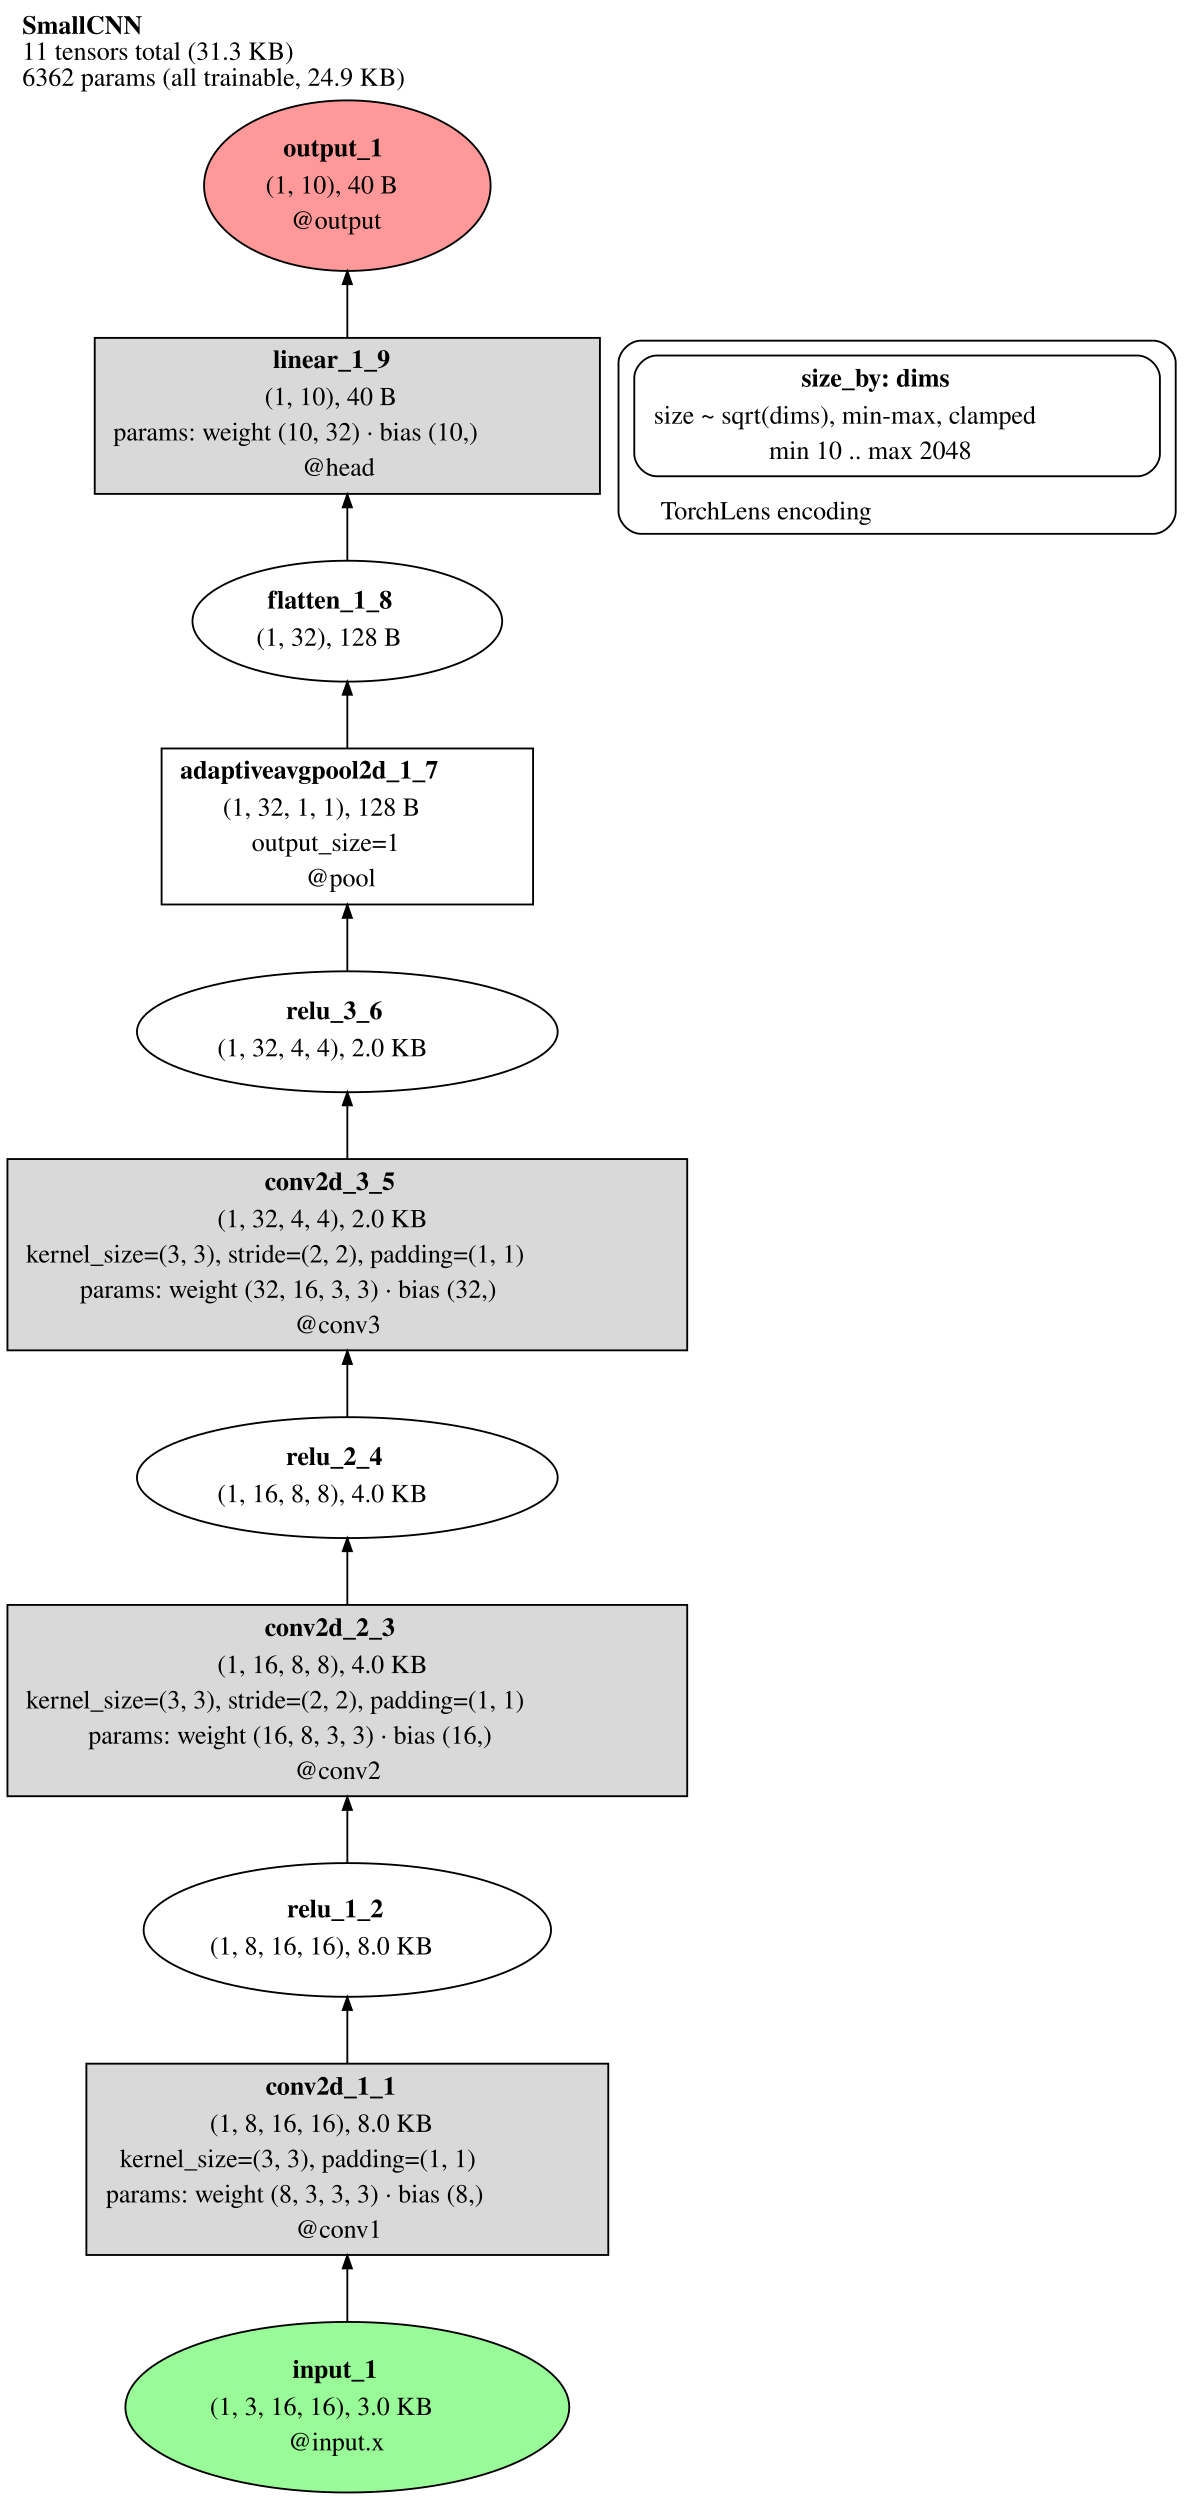
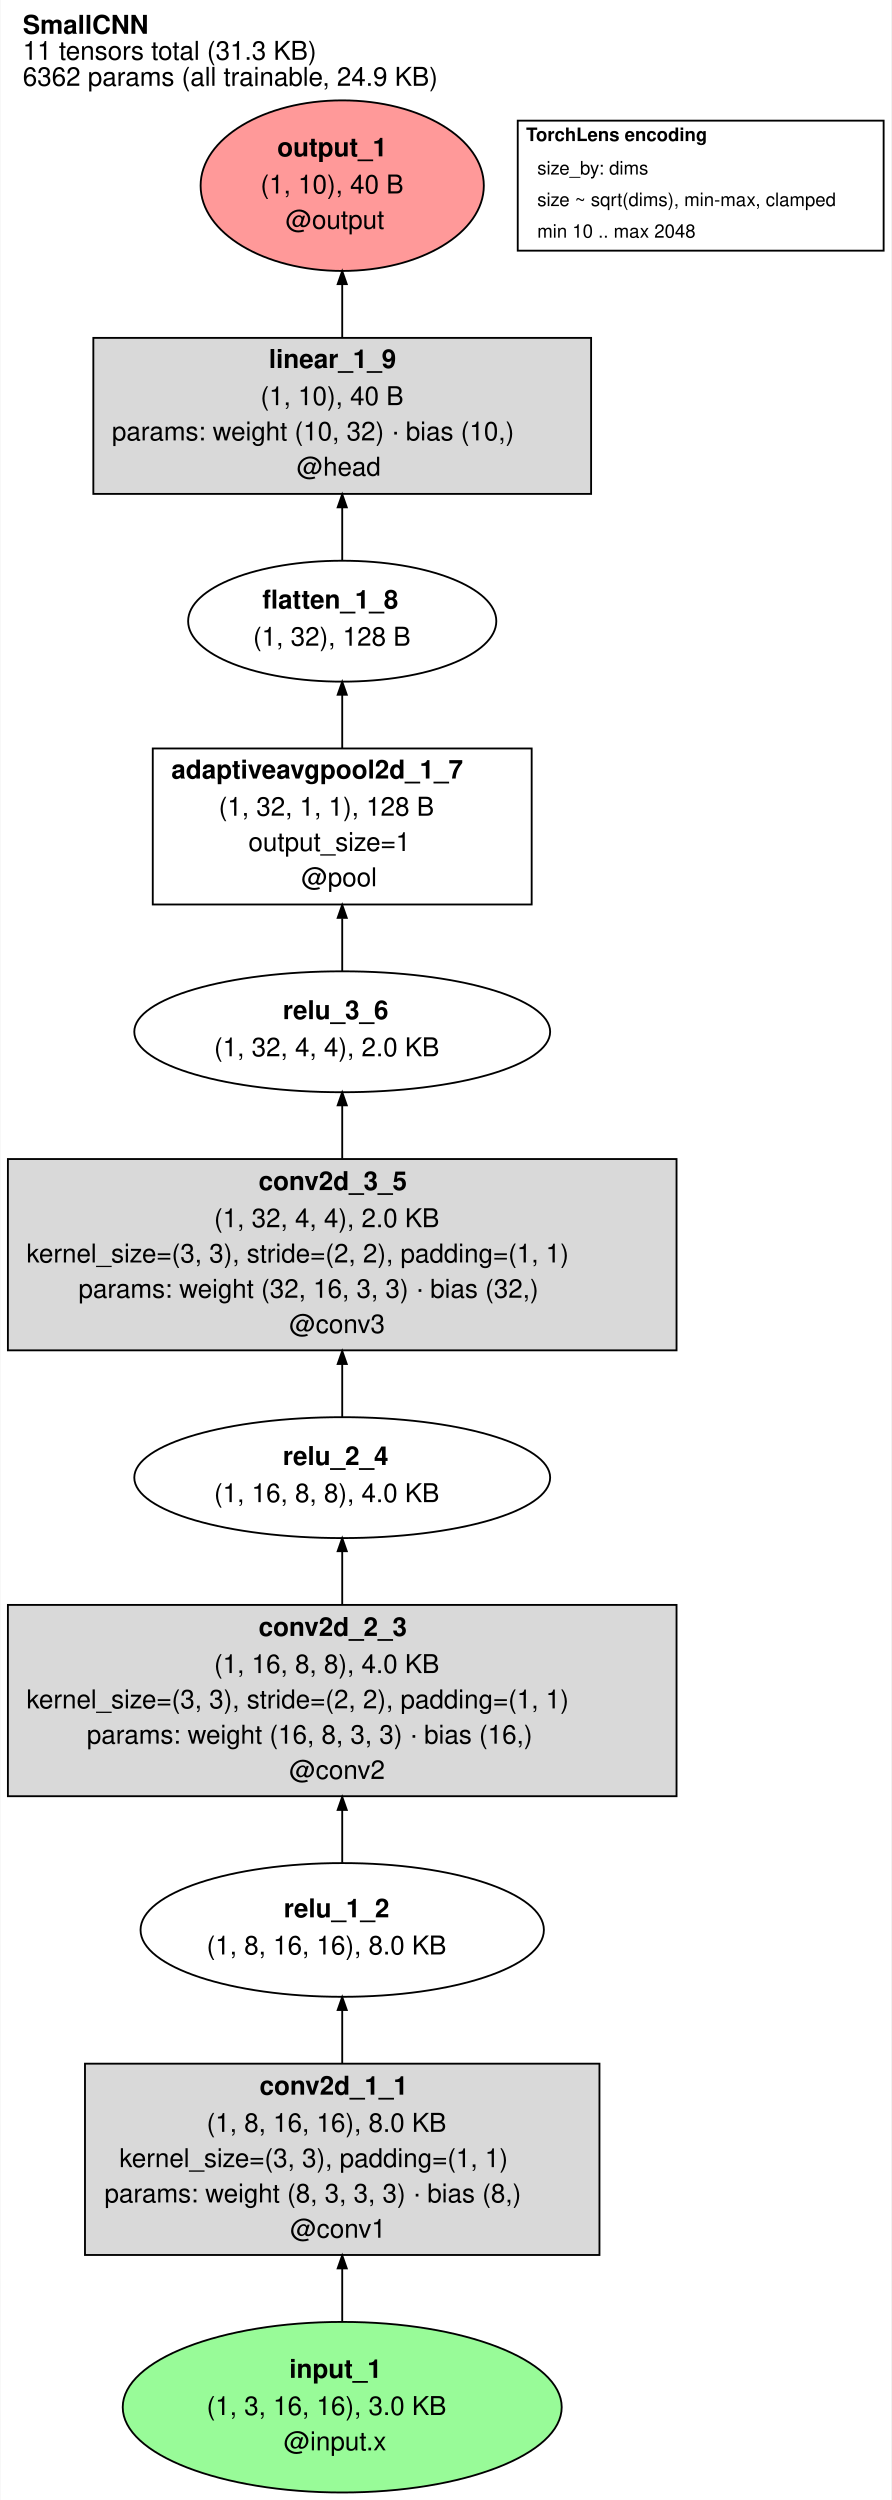
- <svg xmlns="http://www.w3.org/2000/svg" width="645pt" height="1346pt" viewBox="0.00 0.00 645.00 1346.01">
+ <svg xmlns="http://www.w3.org/2000/svg" width="480pt" height="1346pt" viewBox="0.00 0.00 479.50 1346.01">
  <g id="graph0" class="graph" transform="scale(1 1) rotate(0) translate(4 1342.01)">
-     <polygon fill="white" stroke="transparent" points="-4,4 -4,-1342.01 641,-1342.01 641,4 -4,4" />
-     <text text-anchor="start" x="8" y="-1323.81" font-family="Times,serif" font-weight="bold" font-size="14.00">SmallCNN</text>
-     <text text-anchor="start" x="8" y="-1309.81" font-family="Times,serif" font-size="14.00">11 tensors total (31.3 KB)</text>
-     <text text-anchor="start" x="8" y="-1295.81" font-family="Times,serif" font-size="14.00">6362 params (all trainable, 24.9 KB)</text>
-     <g id="clust2" class="cluster">
-       <path fill="white" stroke="black" d="M341,-1054.59C341,-1054.59 617,-1054.59 617,-1054.59 623,-1054.59 629,-1060.59 629,-1066.59 629,-1066.59 629,-1146.59 629,-1146.59 629,-1152.59 623,-1158.59 617,-1158.59 617,-1158.59 341,-1158.59 341,-1158.59 335,-1158.59 329,-1152.59 329,-1146.59 329,-1146.59 329,-1066.59 329,-1066.59 329,-1060.59 335,-1054.59 341,-1054.59" />
-       <text text-anchor="middle" x="408.5" y="-1062.39" font-family="Times,serif" font-size="14.00">TorchLens encoding</text>
-     </g>
+     <polygon fill="white" stroke="transparent" points="-4,4 -4,-1342.01 475.5,-1342.01 475.5,4 -4,4" />
+     <text text-anchor="start" x="8" y="-1323.81" font-family="Helvetica,sans-Serif" font-weight="bold" font-size="14.00">SmallCNN</text>
+     <text text-anchor="start" x="8" y="-1309.81" font-family="Helvetica,sans-Serif" font-size="14.00">11 tensors total (31.3 KB)</text>
+     <text text-anchor="start" x="8" y="-1295.81" font-family="Helvetica,sans-Serif" font-size="14.00">6362 params (all trainable, 24.9 KB)</text>
    <g id="node1" class="node">
-       <ellipse fill="#98fb98" stroke="black" cx="183" cy="-45.96" rx="119.5" ry="45.92" />
-       <text text-anchor="start" x="153.5" y="-61.76" font-family="Times,serif" font-weight="bold" font-size="14.00">input_1</text>
-       <text text-anchor="start" x="109" y="-41.76" font-family="Times,serif" font-size="14.00">(1, 3, 16, 16), 3.0 KB</text>
-       <text text-anchor="start" x="151" y="-22.76" font-family="Times,serif" font-size="14.00">@input.x</text>
+       <ellipse fill="#98fb98" stroke="black" cx="180" cy="-45.96" rx="118.17" ry="45.92" />
+       <text text-anchor="start" x="151.5" y="-61.76" font-family="Helvetica,sans-Serif" font-weight="bold" font-size="14.00">input_1</text>
+       <text text-anchor="start" x="107" y="-41.76" font-family="Helvetica,sans-Serif" font-size="14.00">(1, 3, 16, 16), 3.0 KB</text>
+       <text text-anchor="start" x="148.5" y="-22.76" font-family="Helvetica,sans-Serif" font-size="14.00">@input.x</text>
    </g>
    <g id="node2" class="node">
-       <polygon fill="#d9d9d9" stroke="black" points="323.5,-230.92 42.5,-230.92 42.5,-127.92 323.5,-127.92 323.5,-230.92" />
-       <text text-anchor="start" x="139" y="-214.22" font-family="Times,serif" font-weight="bold" font-size="14.00">conv2d_1_1</text>
-       <text text-anchor="start" x="109" y="-194.22" font-family="Times,serif" font-size="14.00">(1, 8, 16, 16), 8.0 KB</text>
-       <text text-anchor="start" x="60.5" y="-175.22" font-family="Times,serif" font-size="14.00">kernel_size=(3, 3), padding=(1, 1)</text>
-       <text text-anchor="start" x="53" y="-156.22" font-family="Times,serif" font-size="14.00">params: weight (8, 3, 3, 3) · bias (8,)</text>
-       <text text-anchor="start" x="155" y="-137.22" font-family="Times,serif" font-size="14.00">@conv1</text>
+       <polygon fill="#d9d9d9" stroke="black" points="318.5,-230.92 41.5,-230.92 41.5,-127.92 318.5,-127.92 318.5,-230.92" />
+       <text text-anchor="start" x="135.5" y="-214.22" font-family="Helvetica,sans-Serif" font-weight="bold" font-size="14.00">conv2d_1_1</text>
+       <text text-anchor="start" x="107" y="-194.22" font-family="Helvetica,sans-Serif" font-size="14.00">(1, 8, 16, 16), 8.0 KB</text>
+       <text text-anchor="start" x="60" y="-175.22" font-family="Helvetica,sans-Serif" font-size="14.00">kernel_size=(3, 3), padding=(1, 1)</text>
+       <text text-anchor="start" x="52" y="-156.22" font-family="Helvetica,sans-Serif" font-size="14.00">params: weight (8, 3, 3, 3) · bias (8,)</text>
+       <text text-anchor="start" x="152" y="-137.22" font-family="Helvetica,sans-Serif" font-size="14.00">@conv1</text>
    </g>
    <g id="edge1" class="edge">
-       <path fill="none" stroke="black" d="M183,-92.2C183,-101.32 183,-111.02 183,-120.5" />
-       <polygon fill="black" stroke="black" points="180.55,-120.69 183,-127.69 185.45,-120.69 180.55,-120.69" />
+       <path fill="none" stroke="black" d="M180,-92.2C180,-101.32 180,-111.02 180,-120.5" />
+       <polygon fill="black" stroke="black" points="177.55,-120.69 180,-127.69 182.45,-120.69 177.55,-120.69" />
    </g>
    <g id="node3" class="node">
-       <ellipse fill="white" stroke="black" cx="183" cy="-302.92" rx="109.68" ry="36" />
-       <text text-anchor="start" x="150.5" y="-309.72" font-family="Times,serif" font-weight="bold" font-size="14.00">relu_1_2</text>
-       <text text-anchor="start" x="109" y="-289.72" font-family="Times,serif" font-size="14.00">(1, 8, 16, 16), 8.0 KB</text>
+       <ellipse fill="white" stroke="black" cx="180" cy="-302.92" rx="108.58" ry="36" />
+       <text text-anchor="start" x="148.5" y="-309.72" font-family="Helvetica,sans-Serif" font-weight="bold" font-size="14.00">relu_1_2</text>
+       <text text-anchor="start" x="107" y="-289.72" font-family="Helvetica,sans-Serif" font-size="14.00">(1, 8, 16, 16), 8.0 KB</text>
    </g>
    <g id="edge2" class="edge">
-       <path fill="none" stroke="black" d="M183,-231.25C183,-240.69 183,-250.46 183,-259.61" />
-       <polygon fill="black" stroke="black" points="180.55,-259.8 183,-266.8 185.45,-259.8 180.55,-259.8" />
+       <path fill="none" stroke="black" d="M180,-231.25C180,-240.69 180,-250.46 180,-259.61" />
+       <polygon fill="black" stroke="black" points="177.55,-259.8 180,-266.8 182.45,-259.8 177.55,-259.8" />
    </g>
    <g id="node4" class="node">
-       <polygon fill="#d9d9d9" stroke="black" points="366,-477.92 0,-477.92 0,-374.92 366,-374.92 366,-477.92" />
-       <text text-anchor="start" x="138.5" y="-461.22" font-family="Times,serif" font-weight="bold" font-size="14.00">conv2d_2_3</text>
-       <text text-anchor="start" x="113" y="-441.22" font-family="Times,serif" font-size="14.00">(1, 16, 8, 8), 4.0 KB</text>
-       <text text-anchor="start" x="10" y="-422.22" font-family="Times,serif" font-size="14.00">kernel_size=(3, 3), stride=(2, 2), padding=(1, 1)</text>
-       <text text-anchor="start" x="43.5" y="-403.22" font-family="Times,serif" font-size="14.00">params: weight (16, 8, 3, 3) · bias (16,)</text>
-       <text text-anchor="start" x="154.5" y="-384.22" font-family="Times,serif" font-size="14.00">@conv2</text>
+       <polygon fill="#d9d9d9" stroke="black" points="360,-477.92 0,-477.92 0,-374.92 360,-374.92 360,-477.92" />
+       <text text-anchor="start" x="135" y="-461.22" font-family="Helvetica,sans-Serif" font-weight="bold" font-size="14.00">conv2d_2_3</text>
+       <text text-anchor="start" x="111" y="-441.22" font-family="Helvetica,sans-Serif" font-size="14.00">(1, 16, 8, 8), 4.0 KB</text>
+       <text text-anchor="start" x="10" y="-422.22" font-family="Helvetica,sans-Serif" font-size="14.00">kernel_size=(3, 3), stride=(2, 2), padding=(1, 1)</text>
+       <text text-anchor="start" x="42.5" y="-403.22" font-family="Helvetica,sans-Serif" font-size="14.00">params: weight (16, 8, 3, 3) · bias (16,)</text>
+       <text text-anchor="start" x="151.5" y="-384.22" font-family="Helvetica,sans-Serif" font-size="14.00">@conv2</text>
    </g>
    <g id="edge3" class="edge">
-       <path fill="none" stroke="black" d="M183,-339.07C183,-347.98 183,-357.79 183,-367.5" />
-       <polygon fill="black" stroke="black" points="180.55,-367.54 183,-374.54 185.45,-367.54 180.55,-367.54" />
+       <path fill="none" stroke="black" d="M180,-339.07C180,-347.98 180,-357.79 180,-367.5" />
+       <polygon fill="black" stroke="black" points="177.55,-367.54 180,-374.54 182.45,-367.54 177.55,-367.54" />
    </g>
    <g id="node5" class="node">
-       <ellipse fill="white" stroke="black" cx="183" cy="-546.45" rx="113.27" ry="32.55" />
-       <text text-anchor="start" x="150" y="-553.25" font-family="Times,serif" font-weight="bold" font-size="14.00">relu_2_4</text>
-       <text text-anchor="start" x="113" y="-533.25" font-family="Times,serif" font-size="14.00">(1, 16, 8, 8), 4.0 KB</text>
+       <ellipse fill="white" stroke="black" cx="180" cy="-546.45" rx="111.95" ry="32.55" />
+       <text text-anchor="start" x="148" y="-553.25" font-family="Helvetica,sans-Serif" font-weight="bold" font-size="14.00">relu_2_4</text>
+       <text text-anchor="start" x="111" y="-533.25" font-family="Helvetica,sans-Serif" font-size="14.00">(1, 16, 8, 8), 4.0 KB</text>
    </g>
    <g id="edge4" class="edge">
-       <path fill="none" stroke="black" d="M183,-478.16C183,-487.73 183,-497.59 183,-506.71" />
-       <polygon fill="black" stroke="black" points="180.55,-506.85 183,-513.85 185.45,-506.85 180.55,-506.85" />
+       <path fill="none" stroke="black" d="M180,-478.16C180,-487.73 180,-497.59 180,-506.71" />
+       <polygon fill="black" stroke="black" points="177.55,-506.85 180,-513.85 182.45,-506.85 177.55,-506.85" />
    </g>
    <g id="node6" class="node">
-       <polygon fill="#d9d9d9" stroke="black" points="366,-717.98 0,-717.98 0,-614.98 366,-614.98 366,-717.98" />
-       <text text-anchor="start" x="138.5" y="-701.28" font-family="Times,serif" font-weight="bold" font-size="14.00">conv2d_3_5</text>
-       <text text-anchor="start" x="113" y="-681.28" font-family="Times,serif" font-size="14.00">(1, 32, 4, 4), 2.0 KB</text>
-       <text text-anchor="start" x="10" y="-662.28" font-family="Times,serif" font-size="14.00">kernel_size=(3, 3), stride=(2, 2), padding=(1, 1)</text>
-       <text text-anchor="start" x="39" y="-643.28" font-family="Times,serif" font-size="14.00">params: weight (32, 16, 3, 3) · bias (32,)</text>
-       <text text-anchor="start" x="154.5" y="-624.28" font-family="Times,serif" font-size="14.00">@conv3</text>
+       <polygon fill="#d9d9d9" stroke="black" points="360,-717.98 0,-717.98 0,-614.98 360,-614.98 360,-717.98" />
+       <text text-anchor="start" x="135" y="-701.28" font-family="Helvetica,sans-Serif" font-weight="bold" font-size="14.00">conv2d_3_5</text>
+       <text text-anchor="start" x="111" y="-681.28" font-family="Helvetica,sans-Serif" font-size="14.00">(1, 32, 4, 4), 2.0 KB</text>
+       <text text-anchor="start" x="10" y="-662.28" font-family="Helvetica,sans-Serif" font-size="14.00">kernel_size=(3, 3), stride=(2, 2), padding=(1, 1)</text>
+       <text text-anchor="start" x="38" y="-643.28" font-family="Helvetica,sans-Serif" font-size="14.00">params: weight (32, 16, 3, 3) · bias (32,)</text>
+       <text text-anchor="start" x="151.5" y="-624.28" font-family="Helvetica,sans-Serif" font-size="14.00">@conv3</text>
    </g>
    <g id="edge5" class="edge">
-       <path fill="none" stroke="black" d="M183,-579.08C183,-587.87 183,-597.7 183,-607.5" />
-       <polygon fill="black" stroke="black" points="180.55,-607.61 183,-614.61 185.45,-607.61 180.55,-607.61" />
+       <path fill="none" stroke="black" d="M180,-579.08C180,-587.87 180,-597.7 180,-607.5" />
+       <polygon fill="black" stroke="black" points="177.55,-607.61 180,-614.61 182.45,-607.61 177.55,-607.61" />
    </g>
    <g id="node7" class="node">
-       <ellipse fill="white" stroke="black" cx="183" cy="-786.5" rx="113.27" ry="32.55" />
-       <text text-anchor="start" x="150" y="-793.3" font-family="Times,serif" font-weight="bold" font-size="14.00">relu_3_6</text>
-       <text text-anchor="start" x="113" y="-773.3" font-family="Times,serif" font-size="14.00">(1, 32, 4, 4), 2.0 KB</text>
+       <ellipse fill="white" stroke="black" cx="180" cy="-786.5" rx="111.95" ry="32.55" />
+       <text text-anchor="start" x="148" y="-793.3" font-family="Helvetica,sans-Serif" font-weight="bold" font-size="14.00">relu_3_6</text>
+       <text text-anchor="start" x="111" y="-773.3" font-family="Helvetica,sans-Serif" font-size="14.00">(1, 32, 4, 4), 2.0 KB</text>
    </g>
    <g id="edge6" class="edge">
-       <path fill="none" stroke="black" d="M183,-718.22C183,-727.78 183,-737.64 183,-746.76" />
-       <polygon fill="black" stroke="black" points="180.55,-746.9 183,-753.9 185.45,-746.9 180.55,-746.9" />
+       <path fill="none" stroke="black" d="M180,-718.22C180,-727.78 180,-737.64 180,-746.76" />
+       <polygon fill="black" stroke="black" points="177.55,-746.9 180,-753.9 182.45,-746.9 177.55,-746.9" />
    </g>
    <g id="node8" class="node">
-       <polygon fill="white" stroke="black" points="283,-939.03 83,-939.03 83,-855.03 283,-855.03 283,-939.03" />
-       <text text-anchor="start" x="93" y="-922.83" font-family="Times,serif" font-weight="bold" font-size="14.00">adaptiveavgpool2d_1_7</text>
-       <text text-anchor="start" x="116" y="-902.83" font-family="Times,serif" font-size="14.00">(1, 32, 1, 1), 128 B</text>
-       <text text-anchor="start" x="131.5" y="-883.83" font-family="Times,serif" font-size="14.00">output_size=1</text>
-       <text text-anchor="start" x="160.5" y="-864.83" font-family="Times,serif" font-size="14.00">@pool</text>
+       <polygon fill="white" stroke="black" points="282,-939.03 78,-939.03 78,-855.03 282,-855.03 282,-939.03" />
+       <text text-anchor="start" x="88" y="-922.83" font-family="Helvetica,sans-Serif" font-weight="bold" font-size="14.00">adaptiveavgpool2d_1_7</text>
+       <text text-anchor="start" x="113.5" y="-902.83" font-family="Helvetica,sans-Serif" font-size="14.00">(1, 32, 1, 1), 128 B</text>
+       <text text-anchor="start" x="129.5" y="-883.83" font-family="Helvetica,sans-Serif" font-size="14.00">output_size=1</text>
+       <text text-anchor="start" x="158" y="-864.83" font-family="Helvetica,sans-Serif" font-size="14.00">@pool</text>
    </g>
    <g id="edge7" class="edge">
-       <path fill="none" stroke="black" d="M183,-819.19C183,-828.06 183,-837.92 183,-847.53" />
-       <polygon fill="black" stroke="black" points="180.55,-847.81 183,-854.81 185.45,-847.81 180.55,-847.81" />
+       <path fill="none" stroke="black" d="M180,-819.19C180,-828.06 180,-837.92 180,-847.53" />
+       <polygon fill="black" stroke="black" points="177.55,-847.81 180,-854.81 182.45,-847.81 177.55,-847.81" />
    </g>
    <g id="node9" class="node">
-       <ellipse fill="white" stroke="black" cx="183" cy="-1007.56" rx="83.38" ry="32.55" />
-       <text text-anchor="start" x="140" y="-1014.36" font-family="Times,serif" font-weight="bold" font-size="14.00">flatten_1_8</text>
-       <text text-anchor="start" x="134" y="-994.36" font-family="Times,serif" font-size="14.00">(1, 32), 128 B</text>
+       <ellipse fill="white" stroke="black" cx="180" cy="-1007.56" rx="82.96" ry="32.55" />
+       <text text-anchor="start" x="137" y="-1014.36" font-family="Helvetica,sans-Serif" font-weight="bold" font-size="14.00">flatten_1_8</text>
+       <text text-anchor="start" x="132" y="-994.36" font-family="Helvetica,sans-Serif" font-size="14.00">(1, 32), 128 B</text>
    </g>
    <g id="edge8" class="edge">
-       <path fill="none" stroke="black" d="M183,-939.06C183,-948.53 183,-958.58 183,-967.94" />
-       <polygon fill="black" stroke="black" points="180.55,-967.95 183,-974.95 185.45,-967.95 180.55,-967.95" />
+       <path fill="none" stroke="black" d="M180,-939.06C180,-948.53 180,-958.58 180,-967.94" />
+       <polygon fill="black" stroke="black" points="177.55,-967.95 180,-974.95 182.45,-967.95 177.55,-967.95" />
    </g>
    <g id="node10" class="node">
-       <polygon fill="#d9d9d9" stroke="black" points="319,-1160.09 47,-1160.09 47,-1076.09 319,-1076.09 319,-1160.09" />
-       <text text-anchor="start" x="143" y="-1143.89" font-family="Times,serif" font-weight="bold" font-size="14.00">linear_1_9</text>
-       <text text-anchor="start" x="138.5" y="-1123.89" font-family="Times,serif" font-size="14.00">(1, 10), 40 B</text>
-       <text text-anchor="start" x="57" y="-1104.89" font-family="Times,serif" font-size="14.00">params: weight (10, 32) · bias (10,)</text>
-       <text text-anchor="start" x="158.5" y="-1085.89" font-family="Times,serif" font-size="14.00">@head</text>
+       <polygon fill="#d9d9d9" stroke="black" points="314,-1160.09 46,-1160.09 46,-1076.09 314,-1076.09 314,-1160.09" />
+       <text text-anchor="start" x="140.5" y="-1143.89" font-family="Helvetica,sans-Serif" font-weight="bold" font-size="14.00">linear_1_9</text>
+       <text text-anchor="start" x="136" y="-1123.89" font-family="Helvetica,sans-Serif" font-size="14.00">(1, 10), 40 B</text>
+       <text text-anchor="start" x="56" y="-1104.89" font-family="Helvetica,sans-Serif" font-size="14.00">params: weight (10, 32) · bias (10,)</text>
+       <text text-anchor="start" x="155.5" y="-1085.89" font-family="Helvetica,sans-Serif" font-size="14.00">@head</text>
    </g>
    <g id="edge9" class="edge">
-       <path fill="none" stroke="black" d="M183,-1040.24C183,-1049.12 183,-1058.97 183,-1068.58" />
-       <polygon fill="black" stroke="black" points="180.55,-1068.86 183,-1075.86 185.45,-1068.86 180.55,-1068.86" />
+       <path fill="none" stroke="black" d="M180,-1040.24C180,-1049.12 180,-1058.97 180,-1068.58" />
+       <polygon fill="black" stroke="black" points="177.55,-1068.86 180,-1075.86 182.45,-1068.86 177.55,-1068.86" />
    </g>
    <g id="node11" class="node">
-       <ellipse fill="#ff9999" stroke="black" cx="183" cy="-1242.05" rx="77.15" ry="45.92" />
-       <text text-anchor="start" x="148.5" y="-1257.85" font-family="Times,serif" font-weight="bold" font-size="14.00">output_1</text>
-       <text text-anchor="start" x="139" y="-1237.85" font-family="Times,serif" font-size="14.00">(1, 10), 40 B</text>
-       <text text-anchor="start" x="152.5" y="-1218.85" font-family="Times,serif" font-size="14.00">@output</text>
+       <ellipse fill="#ff9999" stroke="black" cx="180" cy="-1242.05" rx="76.24" ry="45.92" />
+       <text text-anchor="start" x="145" y="-1257.85" font-family="Helvetica,sans-Serif" font-weight="bold" font-size="14.00">output_1</text>
+       <text text-anchor="start" x="136" y="-1237.85" font-family="Helvetica,sans-Serif" font-size="14.00">(1, 10), 40 B</text>
+       <text text-anchor="start" x="149.5" y="-1218.85" font-family="Helvetica,sans-Serif" font-size="14.00">@output</text>
    </g>
    <g id="edge10" class="edge">
-       <path fill="none" stroke="black" d="M183,-1160.38C183,-1169.52 183,-1179.32 183,-1188.83" />
-       <polygon fill="black" stroke="black" points="180.55,-1189.03 183,-1196.03 185.45,-1189.03 180.55,-1189.03" />
+       <path fill="none" stroke="black" d="M180,-1160.38C180,-1169.52 180,-1179.32 180,-1188.83" />
+       <polygon fill="black" stroke="black" points="177.55,-1189.03 180,-1196.03 182.45,-1189.03 177.55,-1189.03" />
    </g>
    <g id="node12" class="node">
-       <path fill="white" stroke="black" d="M608.5,-1150.59C608.5,-1150.59 349.5,-1150.59 349.5,-1150.59 343.5,-1150.59 337.5,-1144.59 337.5,-1138.59 337.5,-1138.59 337.5,-1097.59 337.5,-1097.59 337.5,-1091.59 343.5,-1085.59 349.5,-1085.59 349.5,-1085.59 608.5,-1085.59 608.5,-1085.59 614.5,-1085.59 620.5,-1091.59 620.5,-1097.59 620.5,-1097.59 620.5,-1138.59 620.5,-1138.59 620.5,-1144.59 614.5,-1150.59 608.5,-1150.59" />
-       <text text-anchor="start" x="427.5" y="-1133.89" font-family="Times,serif" font-weight="bold" font-size="14.00">size_by: dims</text>
-       <text text-anchor="start" x="348" y="-1113.89" font-family="Times,serif" font-size="14.00">size ~ sqrt(dims), min-max, clamped</text>
-       <text text-anchor="start" x="410" y="-1094.89" font-family="Times,serif" font-size="14.00">min 10 .. max 2048</text>
+       <text text-anchor="start" x="279" y="-1266.05" font-family="Helvetica,sans-Serif" font-weight="bold" font-size="10.00">TorchLens encoding</text>
+       <text text-anchor="start" x="285" y="-1248.05" font-family="Helvetica,sans-Serif" font-size="10.00">size_by: dims</text>
+       <text text-anchor="start" x="285" y="-1231.05" font-family="Helvetica,sans-Serif" font-size="10.00">size ~ sqrt(dims), min-max, clamped</text>
+       <text text-anchor="start" x="285" y="-1214.05" font-family="Helvetica,sans-Serif" font-size="10.00">min 10 .. max 2048</text>
+       <polygon fill="none" stroke="black" points="274.5,-1207.05 274.5,-1277.05 471.5,-1277.05 471.5,-1207.05 274.5,-1207.05" />
    </g>
  </g>
</svg>
